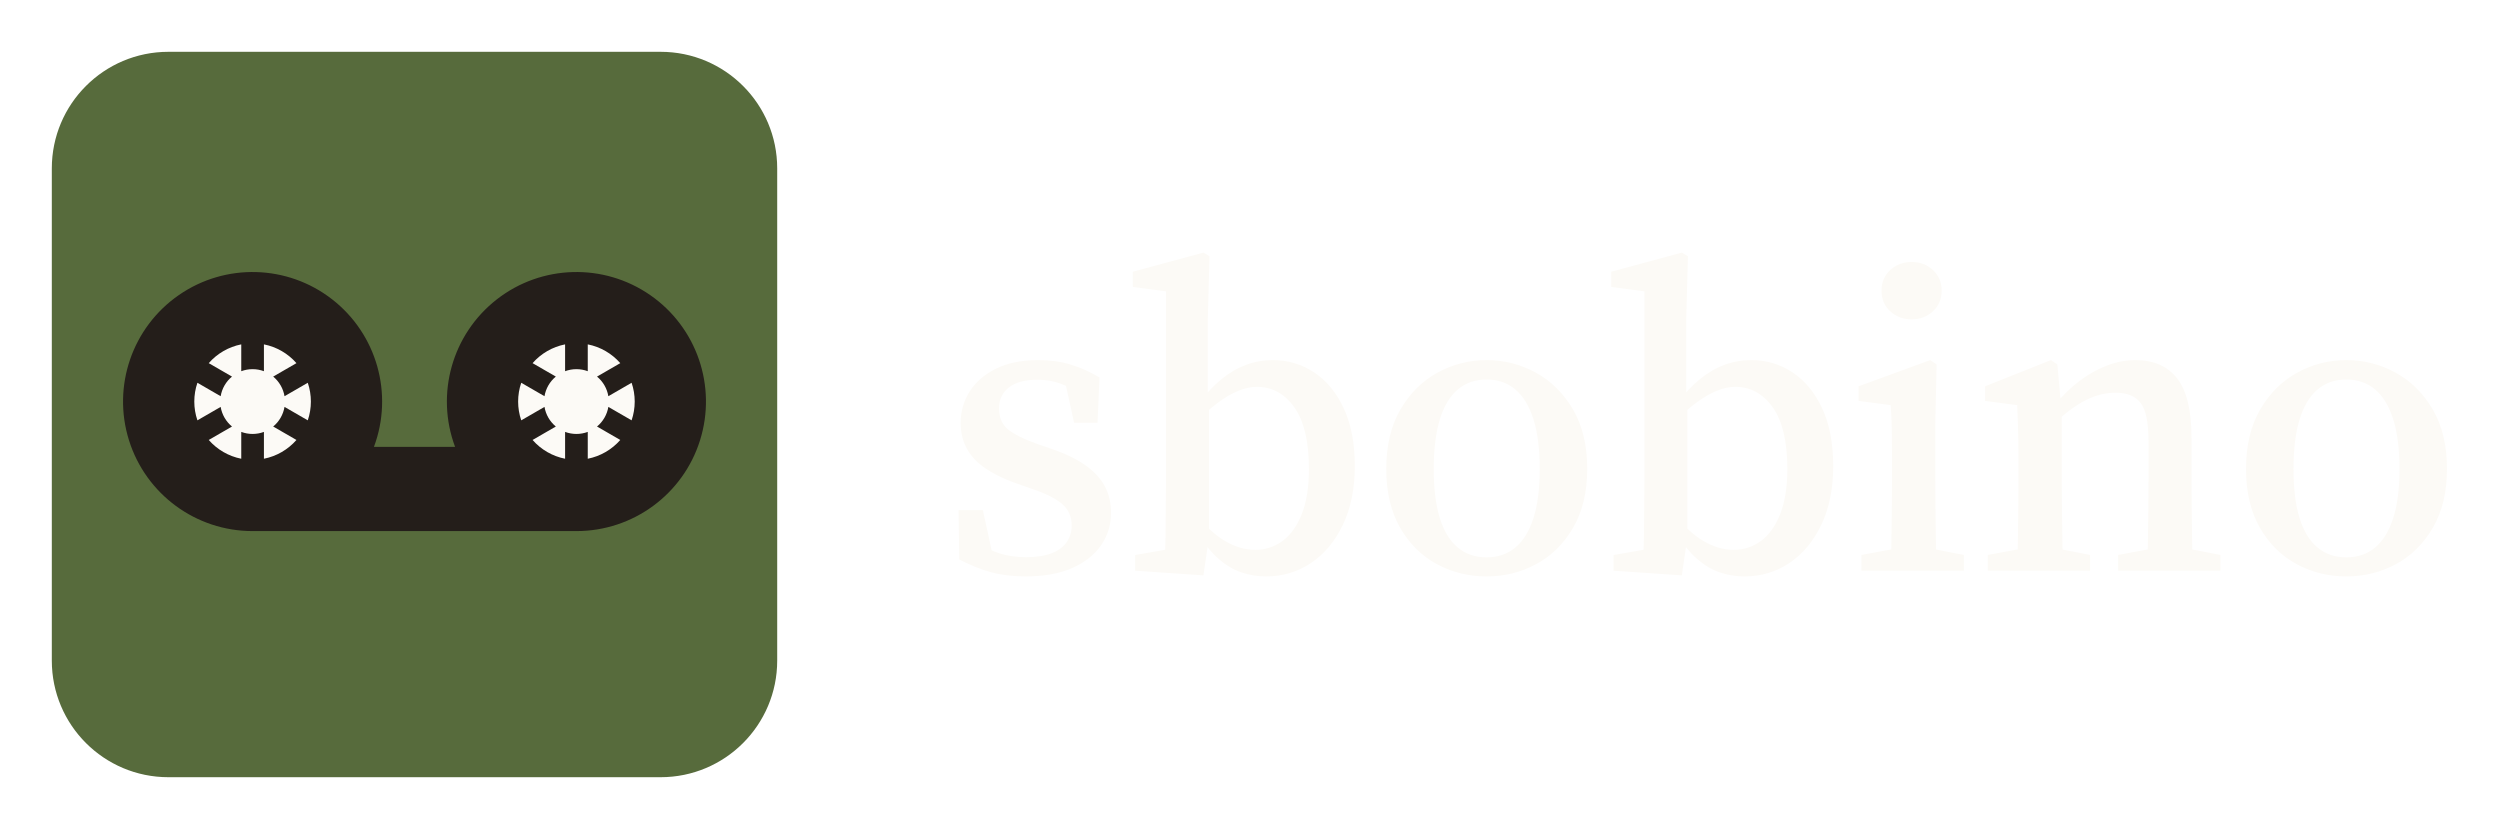
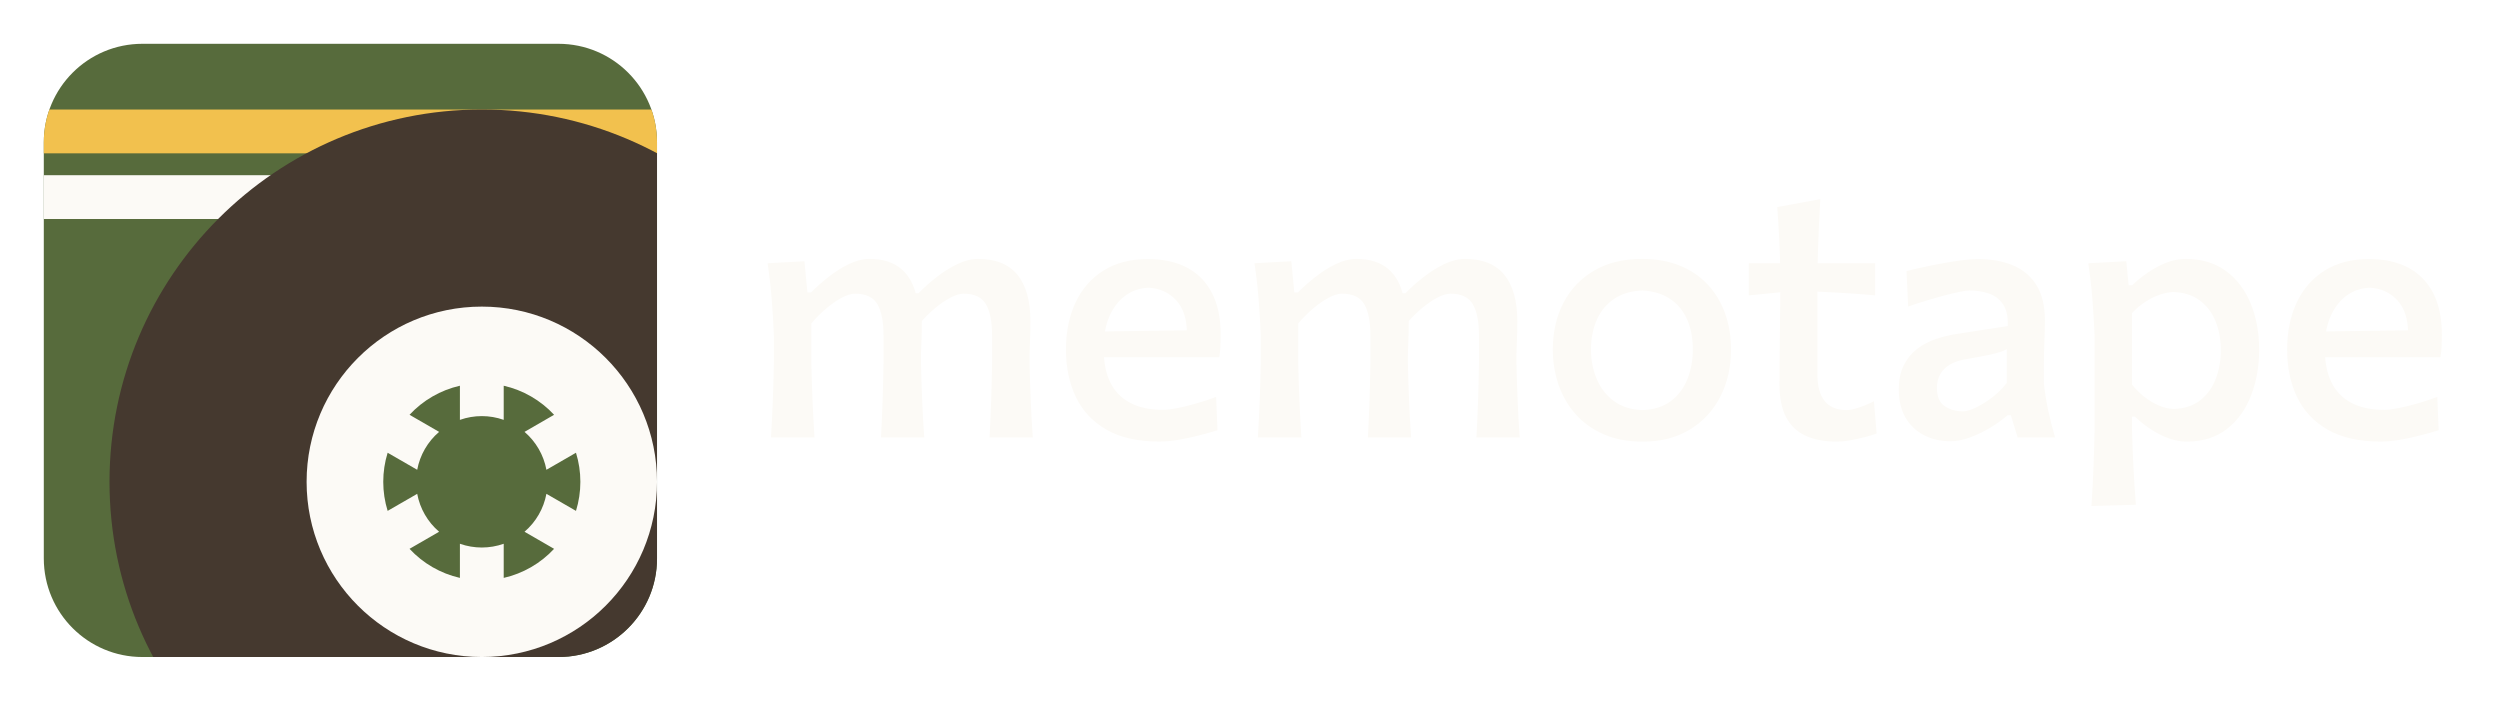
- <svg xmlns="http://www.w3.org/2000/svg" viewBox="0 0 772 256">
+ <svg xmlns="http://www.w3.org/2000/svg" viewBox="0 0 913.22 256">
+   <defs>
+     <clipPath id="m">
+       <path d="M52,16H204A36,36 0 0 1 240,52V204A36,36 0 0 1 204,240H52A36,36 0 0 1 16,204V52A36,36 0 0 1 52,16Z" />
+     </clipPath>
+   </defs>
  <path d="M52,16H204A36,36 0 0 1 240,52V204A36,36 0 0 1 204,240H52A36,36 0 0 1 16,204V52A36,36 0 0 1 52,16Z" fill="#576b3c" />
-   <path d="M115.47,138A40,40 0 1 0 78,164L178,164A40,40 0 1 0 140.53,138Z" fill="#241e1a" />
-   <path d="M74.5,106.34L74.5,114.63A10,10 0 0 1 81.5,114.63L81.5,106.34A18,18 0 0 1 91.54,112.14L84.36,116.29A10,10 0 0 1 87.86,122.35L95.04,118.2A18,18 0 0 1 95.04,129.8L87.86,125.65A10,10 0 0 1 84.36,131.71L91.54,135.86A18,18 0 0 1 81.5,141.66L81.5,133.37A10,10 0 0 1 74.5,133.37L74.5,141.66A18,18 0 0 1 64.46,135.86L71.64,131.71A10,10 0 0 1 68.14,125.65L60.96,129.8A18,18 0 0 1 60.96,118.2L68.14,122.35A10,10 0 0 1 71.64,116.29L64.46,112.14A18,18 0 0 1 74.5,106.34Z M174.5,106.34L174.5,114.63A10,10 0 0 1 181.5,114.63L181.5,106.34A18,18 0 0 1 191.54,112.14L184.36,116.29A10,10 0 0 1 187.86,122.35L195.04,118.2A18,18 0 0 1 195.04,129.8L187.86,125.65A10,10 0 0 1 184.36,131.71L191.54,135.86A18,18 0 0 1 181.5,141.66L181.5,133.37A10,10 0 0 1 174.5,133.37L174.5,141.66A18,18 0 0 1 164.46,135.86L171.64,131.71A10,10 0 0 1 168.14,125.65L160.96,129.8A18,18 0 0 1 160.96,118.2L168.14,122.35A10,10 0 0 1 171.64,116.29L164.46,112.14A18,18 0 0 1 174.5,106.34Z" fill="#fcfaf6" />
-   <path d="M316.627 178.0Q310.823 178.0 306.005 176.691Q301.187 175.381 296.217 172.741L296.0 157.533H303.51L307.105 173.997H301.381V167.216Q304.9 169.669 308.595 170.864Q312.289 172.059 316.823 172.059Q321.561 172.059 324.71 170.854Q327.859 169.648 329.398 167.407Q330.937 165.165 330.937 162.272Q330.937 158.14 327.955 155.606Q324.973 153.072 318.779 151.002L312.673 148.843Q307.924 147.062 304.29 144.625Q300.655 142.188 298.656 138.694Q296.656 135.201 296.656 130.517Q296.656 125.314 299.406 120.939Q302.155 116.565 307.496 113.883Q312.837 111.202 320.549 111.202Q326.063 111.202 330.594 112.566Q335.125 113.931 339.528 116.555L338.919 130.533H331.678L328.528 116.244H333.956V122.096Q330.686 119.62 327.43 118.437Q324.173 117.254 320.35 117.254Q314.6 117.254 311.549 119.648Q308.499 122.041 308.499 126.107Q308.499 130.247 311.188 132.518Q313.877 134.789 320.499 137.179L325.084 138.736Q331.416 140.947 335.402 143.843Q339.388 146.739 341.238 150.289Q343.089 153.838 343.089 158.363Q343.089 163.875 340.052 168.314Q337.015 172.753 331.157 175.377Q325.299 178.0 316.627 178.0ZM350.529 176.233V171.39L359.805 169.77Q359.938 166.404 359.945 162.542Q359.952 158.679 360.008 154.935Q360.065 151.191 360.065 148.258V89.968L349.817 88.604V83.91L371.636 78L373.498 79.134L372.965 98.839V122.727L373.33 124.319V165.626V165.932L371.615 177.673ZM390.937 178.0Q387.001 178.0 383.311 176.746Q379.622 175.492 376.173 172.454Q372.724 169.416 369.618 164.125H367.461L368.642 157.99Q373.451 164.187 378.165 166.991Q382.879 169.796 387.631 169.796Q392.229 169.796 395.98 167.095Q399.731 164.393 401.965 158.811Q404.199 153.23 404.199 144.802Q404.199 132.169 399.703 125.812Q395.206 119.454 388.087 119.454Q385.382 119.454 382.318 120.713Q379.254 121.972 375.824 124.546Q372.393 127.12 368.389 131.264L367.227 124.76H370.059Q373.517 120.083 377.167 117.11Q380.817 114.138 384.776 112.67Q388.736 111.202 393.043 111.202Q400.096 111.202 405.83 115.011Q411.563 118.82 414.963 126.118Q418.364 133.417 418.364 143.937Q418.364 154.322 414.715 161.992Q411.067 169.661 404.866 173.83Q398.664 178.0 390.937 178.0ZM459.057 178.0Q450.761 178.0 443.698 174.199Q436.635 170.399 432.357 162.95Q428.079 155.501 428.079 144.804Q428.079 133.988 432.443 126.477Q436.806 118.966 443.88 115.084Q450.955 111.202 459.057 111.202Q467.176 111.202 474.248 115.063Q481.32 118.924 485.727 126.418Q490.134 133.912 490.134 144.76Q490.134 155.483 485.788 162.939Q481.441 170.396 474.386 174.198Q467.332 178.0 459.057 178.0ZM459.057 172.112Q464.301 172.112 467.948 169.071Q471.595 166.03 473.531 159.986Q475.466 153.943 475.466 144.819Q475.466 135.593 473.531 129.476Q471.595 123.359 467.948 120.275Q464.301 117.19 459.057 117.19Q453.812 117.19 450.16 120.281Q446.507 123.373 444.621 129.506Q442.736 135.64 442.736 144.864Q442.736 153.976 444.621 160.009Q446.507 166.043 450.16 169.077Q453.812 172.112 459.057 172.112ZM498.262 176.233V171.39L507.538 169.77Q507.672 166.404 507.678 162.542Q507.685 158.679 507.742 154.935Q507.798 151.191 507.798 148.258V89.968L497.55 88.604V83.91L519.37 78L521.232 79.134L520.699 98.839V122.727L521.063 124.319V165.626V165.932L519.348 177.673ZM538.67 178.0Q534.734 178.0 531.044 176.746Q527.355 175.492 523.906 172.454Q520.457 169.416 517.352 164.125H515.194L516.375 157.99Q521.185 164.187 525.899 166.991Q530.613 169.796 535.364 169.796Q539.962 169.796 543.713 167.095Q547.464 164.393 549.698 158.811Q551.932 153.23 551.932 144.802Q551.932 132.169 547.436 125.812Q542.94 119.454 535.82 119.454Q533.116 119.454 530.052 120.713Q526.988 121.972 523.557 124.546Q520.126 127.12 516.122 131.264L514.961 124.76H517.793Q521.251 120.083 524.9 117.11Q528.55 114.138 532.51 112.67Q536.47 111.202 540.777 111.202Q547.83 111.202 553.563 115.011Q559.297 118.82 562.697 126.118Q566.097 133.417 566.097 143.937Q566.097 154.322 562.449 161.992Q558.801 169.661 552.599 173.83Q546.397 178.0 538.67 178.0ZM574.808 176.213V171.37L588.665 168.803H593.308L606.442 171.37V176.213ZM583.837 176.213Q583.986 173.141 584.054 168.144Q584.122 163.147 584.188 157.755Q584.255 152.362 584.255 148.212V142.011Q584.255 136.518 584.189 132.821Q584.124 129.125 583.857 125.104L573.936 123.801V119.286L596.05 111.202L598.032 112.535L597.619 130.795V148.211Q597.619 152.361 597.686 157.754Q597.753 163.147 597.826 168.144Q597.899 173.141 598.037 176.213ZM590.299 98.617Q586.422 98.617 583.718 96.134Q581.013 93.651 581.013 89.749Q581.013 85.86 583.718 83.382Q586.422 80.903 590.299 80.903Q594.19 80.903 596.888 83.383Q599.585 85.863 599.585 89.745Q599.585 93.64 596.888 96.129Q594.19 98.617 590.299 98.617ZM613.841 176.213V171.37L627.698 168.803H632.362L645.416 171.37V176.213ZM622.891 176.213Q623.039 173.141 623.107 168.144Q623.175 163.147 623.241 157.758Q623.308 152.368 623.308 148.221V141.625Q623.308 137.884 623.243 135.194Q623.177 132.505 623.11 130.14Q623.044 127.775 622.911 125.104L612.989 123.801V119.286L633.331 111.202L635.313 112.536L636.673 127.602V127.788V148.221Q636.673 152.368 636.739 157.758Q636.806 163.147 636.879 168.144Q636.952 173.141 637.09 176.213ZM654.074 176.213V171.37L667.863 168.803H672.495L685.66 171.37V176.213ZM663.044 176.213Q663.193 173.141 663.262 168.204Q663.331 163.267 663.396 157.878Q663.462 152.488 663.462 148.221V136.196Q663.462 127.69 661.067 124.478Q658.673 121.265 653.251 121.265Q650.25 121.265 647.24 122.254Q644.23 123.242 641.112 125.294Q637.994 127.345 634.534 130.6L633.144 125.031H634.57Q637.985 120.811 642.032 117.729Q646.08 114.648 650.521 112.925Q654.961 111.202 659.353 111.202Q667.906 111.202 672.322 116.874Q676.737 122.545 676.737 135.127V148.221Q676.737 152.488 676.804 157.878Q676.871 163.267 676.944 168.204Q677.017 173.141 677.155 176.213ZM724.55 178.0Q716.255 178.0 709.192 174.199Q702.129 170.399 697.851 162.95Q693.573 155.501 693.573 144.804Q693.573 133.988 697.936 126.477Q702.3 118.966 709.374 115.084Q716.449 111.202 724.55 111.202Q732.67 111.202 739.742 115.063Q746.814 118.924 751.221 126.418Q755.628 133.912 755.628 144.76Q755.628 155.483 751.281 162.939Q746.935 170.396 739.88 174.198Q732.826 178.0 724.55 178.0ZM724.55 172.112Q729.795 172.112 733.442 169.071Q737.089 166.03 739.024 159.986Q740.96 153.943 740.96 144.819Q740.96 135.593 739.024 129.476Q737.089 123.359 733.442 120.275Q729.795 117.19 724.55 117.19Q719.306 117.19 715.653 120.281Q712.001 123.373 710.115 129.506Q708.229 135.64 708.229 144.864Q708.229 153.976 710.115 160.009Q712.001 166.043 715.653 169.077Q719.306 172.112 724.55 172.112Z" fill="#fcfaf6" />
+   <g clip-path="url(#m)">
+     <rect fill="#f2c14e" height="16" width="256" y="40" />
+     <rect fill="#fcfaf6" height="16" width="256" y="64" />
+     <path d="M40,176A136,136 0 1 1 312,176A136,136 0 1 1 40,176Z" fill="#45392f" />
+     <path d="M112,176A64,64 0 1 1 240,176A64,64 0 1 1 112,176Z" fill="#fcfaf6" />
+     <path d="M168,140.9L168,153.37A24,24 0 0 1 184,153.37L184,140.9A36,36 0 0 1 202.4,151.52L191.6,157.76A24,24 0 0 1 199.6,171.61L210.4,165.38A36,36 0 0 1 210.4,186.62L199.6,180.39A24,24 0 0 1 191.6,194.24L202.4,200.48A36,36 0 0 1 184,211.1L184,198.63A24,24 0 0 1 168,198.63L168,211.1A36,36 0 0 1 149.6,200.48L160.4,194.24A24,24 0 0 1 152.4,180.39L141.6,186.62A36,36 0 0 1 141.6,165.38L152.4,171.61A24,24 0 0 1 160.4,157.76L149.6,151.52A36,36 0 0 1 168,140.9Z" fill="#576b3c" />
+   </g>
+   <g fill="#fcfaf6" transform="translate(272 159.81) scale(0.064)">
+     <path d="M150.4 0Q157.1 -109.6 161 -211.1Q164.9 -312.6 167.2 -435.6V-578.2Q163.2 -680.4 155 -784.5Q146.8 -888.7 131.2 -994.4L341.4 -1006L358.4 -828.2H379.2Q422.7 -872 478.7 -916.2Q534.6 -960.4 595.4 -989.8Q656.2 -1019.2 713.6 -1019.2Q827.2 -1019.2 895 -961.5Q962.8 -903.8 984.8 -788.4L1000.4 -783.6Q1006.6 -756.9 1009.1 -727Q1011.6 -697 1011.6 -664Q1011.6 -599.8 1009 -541.2Q1006.4 -482.6 1006.4 -435.6Q1009.2 -313 1013.4 -211.2Q1017.5 -109.4 1025.2 0H778.4Q784.3 -109.4 787.6 -209.8Q790.9 -310.2 792.8 -425.2V-581.6Q792.8 -701.2 757.6 -761Q722.4 -820.8 630.4 -820.8Q597.9 -820.8 555 -798Q512 -775.3 466.4 -736.8Q420.8 -698.4 380.8 -651V-425.2Q383.4 -310.2 387.7 -209.8Q391.9 -109.4 398.8 0ZM1398 0Q1403.9 -109.4 1407.2 -209.8Q1410.5 -310.2 1412.4 -425.2V-581.6Q1412.4 -701.2 1377 -761Q1341.7 -820.8 1250 -820.8Q1217.5 -820.8 1174.4 -798Q1131.2 -775.3 1085.4 -736.8Q1039.6 -698.4 999.6 -651L969.6 -823.4H992.4Q1038.5 -870.6 1096.1 -915.6Q1153.6 -960.6 1214.6 -989.9Q1275.6 -1019.2 1333.2 -1019.2Q1482.6 -1019.2 1556.9 -928.9Q1631.2 -838.6 1631.2 -664Q1631.2 -599.2 1628.6 -540.9Q1626 -482.6 1626 -435.6Q1628.8 -313 1633 -211.1Q1637.1 -109.2 1644.8 0Z" />
+     <path d="M2366.5 23.2Q2183 23.2 2065.2 -44.7Q1947.4 -112.6 1890.7 -231Q1834.1 -349.4 1834.1 -502Q1834.1 -653.4 1888.7 -770.1Q1943.3 -886.7 2048 -952.6Q2152.7 -1018.5 2302 -1018.5Q2431.2 -1018.5 2524.2 -969.9Q2617.2 -921.2 2667.2 -825.2Q2717.2 -729.2 2717.2 -587Q2717.2 -548.6 2715.7 -518.4Q2714.2 -488.1 2709.2 -458.3L2522.4 -540.2Q2524.4 -554.6 2524.4 -568.3Q2524.4 -582 2524.4 -595.2Q2524.4 -717.8 2462 -784.4Q2399.5 -850.9 2304 -854.9Q2227.4 -851 2170.4 -807.6Q2113.4 -764.1 2081.6 -690.5Q2049.8 -616.9 2049.8 -523V-498Q2049.8 -392.3 2086.3 -316.2Q2122.8 -240 2198.3 -198.9Q2273.7 -157.8 2389.2 -157.8Q2420.2 -157.8 2470.5 -167.8Q2520.7 -177.8 2578.7 -194.5Q2636.8 -211.1 2691.2 -231.7L2699 -41.5Q2655.2 -27.9 2598.4 -13Q2541.6 2 2481 12.6Q2420.5 23.2 2366.5 23.2ZM1920.2 -458.3V-603.6L2581.3 -612.4L2709.2 -559.2V-458.3Z" />
+     <path d="M2929.4 0Q2936.1 -109.6 2940 -211.1Q2943.9 -312.6 2946.2 -435.6V-578.2Q2942.2 -680.4 2934 -784.5Q2925.8 -888.7 2910.2 -994.4L3120.4 -1006L3137.4 -828.2H3158.2Q3201.7 -872 3257.7 -916.2Q3313.6 -960.4 3374.4 -989.8Q3435.2 -1019.2 3492.6 -1019.2Q3606.2 -1019.2 3674 -961.5Q3741.8 -903.8 3763.8 -788.4L3779.4 -783.6Q3785.6 -756.9 3788.1 -727Q3790.6 -697 3790.6 -664Q3790.6 -599.8 3788 -541.2Q3785.4 -482.6 3785.4 -435.6Q3788.2 -313 3792.4 -211.2Q3796.5 -109.4 3804.2 0H3557.4Q3563.3 -109.4 3566.6 -209.8Q3569.9 -310.2 3571.8 -425.2V-581.6Q3571.8 -701.2 3536.6 -761Q3501.4 -820.8 3409.4 -820.8Q3376.9 -820.8 3334 -798Q3291 -775.3 3245.4 -736.8Q3199.8 -698.4 3159.8 -651V-425.2Q3162.4 -310.2 3166.7 -209.8Q3170.9 -109.4 3177.8 0ZM4177 0Q4182.9 -109.4 4186.2 -209.8Q4189.5 -310.2 4191.4 -425.2V-581.6Q4191.4 -701.2 4156 -761Q4120.7 -820.8 4029 -820.8Q3996.5 -820.8 3953.4 -798Q3910.2 -775.3 3864.4 -736.8Q3818.6 -698.4 3778.6 -651L3748.6 -823.4H3771.4Q3817.5 -870.6 3875.1 -915.6Q3932.6 -960.6 3993.6 -989.9Q4054.6 -1019.2 4112.2 -1019.2Q4261.6 -1019.2 4335.9 -928.9Q4410.2 -838.6 4410.2 -664Q4410.2 -599.2 4407.6 -540.9Q4405 -482.6 4405 -435.6Q4407.8 -313 4412 -211.1Q4416.1 -109.2 4423.8 0Z" />
+     <path d="M5125.6 23.6Q4998 23.6 4901.7 -19Q4805.4 -61.6 4741.1 -135.1Q4676.8 -208.6 4644.8 -303.4Q4612.8 -398.2 4612.8 -502Q4612.8 -650.8 4673.1 -767.6Q4733.4 -884.4 4847.3 -951.8Q4961.2 -1019.2 5121.6 -1019.2Q5245.2 -1019.2 5339.9 -980Q5434.6 -940.8 5499.4 -870.2Q5564.2 -799.6 5597.1 -705.6Q5630 -611.6 5630 -502Q5630 -353.4 5569.6 -234.4Q5509.2 -115.4 5396 -45.9Q5282.8 23.6 5125.6 23.6ZM5124.8 -156.4Q5222.6 -159.8 5286.5 -207.8Q5350.4 -255.8 5381.2 -333.2Q5412 -410.6 5412 -502Q5412 -601.4 5378.6 -675.5Q5345.2 -749.6 5280.9 -791.9Q5216.6 -834.2 5124.8 -839.2Q5027.6 -835.4 4962.2 -790.8Q4896.8 -746.2 4863.8 -671.4Q4830.8 -596.6 4830.8 -502Q4830.8 -411.8 4863.3 -334.4Q4895.8 -257 4960.9 -208.4Q5026 -159.8 5124.8 -156.4Z" />
+     <path d="M6235.4 23.6Q6128.2 23.6 6054.9 -10.4Q5981.6 -44.4 5944.1 -116.3Q5906.6 -188.2 5906.6 -302Q5906.6 -381.2 5907.5 -460.6Q5908.4 -540 5909.2 -619.4Q5910 -698.8 5910.9 -777.9Q5911.8 -857 5911.8 -936Q5909.5 -1042.2 5905.3 -1131.1Q5901.1 -1220 5893.8 -1315.2L6139.8 -1360.4Q6135.3 -1285 6132.2 -1219.3Q6129 -1153.6 6126.9 -1085.8Q6124.7 -1018 6123 -936V-361.2Q6123 -259.4 6164.6 -207.9Q6206.2 -156.4 6291.4 -156.4Q6315.6 -156.4 6359.8 -170.9Q6403.9 -185.4 6445.8 -206.8L6461 -22.8Q6431.2 -11.9 6390.4 -1.3Q6349.5 9.3 6308.1 16.5Q6266.7 23.6 6235.4 23.6ZM5731.4 -811.2V-994.4H6452.6V-811.2Q6355.2 -819.8 6255.9 -825.7Q6156.6 -831.6 6063.4 -834.8H5972.2Z" />
+     <path d="M6884.3 21.5Q6798.8 21.5 6731.7 -13Q6664.7 -47.5 6626.1 -113.3Q6587.6 -179.1 6587.6 -273.2Q6587.6 -355.6 6616.2 -412.5Q6644.8 -469.3 6691.9 -505.4Q6738.9 -541.4 6797 -561.3Q6855.1 -581.2 6914 -590.4L7209.4 -636.2Q7212.6 -716.6 7182.4 -760.6Q7152.2 -804.6 7101 -821.9Q7049.8 -839.2 6990.2 -839.2Q6973.8 -839.2 6936.8 -831.7Q6899.7 -824.2 6850.5 -811.3Q6801.3 -798.4 6746.8 -781.9Q6692.3 -765.3 6641.1 -747.6L6631.6 -949.7Q6666.3 -958.8 6719.1 -970.4Q6772 -982 6830.8 -992.9Q6889.7 -1003.9 6944.3 -1011.2Q6999 -1018.5 7038.2 -1018.5Q7153.8 -1018.5 7239.9 -982.1Q7326 -945.7 7373.8 -868.6Q7421.6 -791.4 7421.6 -668Q7421.6 -620.8 7418.8 -551.9Q7415.9 -483.1 7415.9 -422V-306.9Q7423.5 -235.9 7439 -161.1Q7454.6 -86.4 7479.6 0H7266L7227.2 -127.3H7209.1Q7162.6 -87.4 7105.6 -53.5Q7048.6 -19.7 6990.7 0.9Q6932.8 21.5 6884.3 21.5ZM6954.2 -149.1Q6981.6 -149.1 7026.6 -170.3Q7071.5 -191.6 7119.6 -228.1Q7167.7 -264.6 7203.9 -311.2L7204.1 -504.6Q7189.5 -495.6 7165.8 -487.7Q7142.1 -479.7 7094.8 -470Q7047.5 -460.2 6962.5 -445.3Q6913.7 -436.6 6878.7 -415.7Q6843.6 -394.9 6824.3 -361.3Q6805.1 -327.8 6805.1 -282.2Q6805.1 -209.3 6849.4 -179.2Q6893.8 -149.1 6954.2 -149.1Z" />
+     <path d="M7687.2 391.2Q7694.5 281.6 7698.7 176.5Q7702.9 71.4 7705.2 -51.6V-578.2Q7701.2 -679.2 7693 -783.9Q7684.8 -888.7 7669.2 -994.4L7886.2 -1006L7899.4 -869H7919.4Q7962 -909.2 8012.2 -943.4Q8062.3 -977.5 8116.5 -998.4Q8170.6 -1019.2 8225.6 -1019.2Q8360.2 -1019.2 8453.8 -951Q8547.4 -882.8 8595.9 -765.1Q8644.4 -647.4 8644.4 -499.6Q8644.4 -360.6 8598.9 -241.3Q8553.4 -122 8461.1 -49.2Q8368.8 23.6 8228.8 23.6Q8183.6 23.6 8134 6.7Q8084.3 -10.2 8033.6 -42Q7982.9 -73.8 7935.6 -118.8H7918.8V-41.2Q7922 74 7927.1 174.3Q7932.1 274.6 7940.8 384ZM8156 -162.8Q8249.2 -165.8 8309 -213.1Q8368.8 -260.4 8397.2 -335.8Q8425.6 -411.2 8425.6 -498Q8425.6 -589 8395.6 -663.2Q8365.6 -737.4 8305.3 -782.4Q8245 -827.4 8153.6 -830.4Q8118.3 -829 8077.5 -815.1Q8036.7 -801.3 7995.8 -775Q7954.8 -748.8 7918.8 -710.4V-301.6Q7951.1 -261.7 7990.2 -231.2Q8029.3 -200.6 8071.6 -182.6Q8113.8 -164.6 8156 -162.8Z" />
+     <path d="M9336.5 23.2Q9153 23.2 9035.2 -44.7Q8917.4 -112.6 8860.7 -231Q8804.1 -349.4 8804.1 -502Q8804.1 -653.4 8858.7 -770.1Q8913.3 -886.7 9018 -952.6Q9122.7 -1018.5 9272 -1018.5Q9401.2 -1018.5 9494.2 -969.9Q9587.2 -921.2 9637.2 -825.2Q9687.2 -729.2 9687.2 -587Q9687.2 -548.6 9685.7 -518.4Q9684.2 -488.1 9679.2 -458.3L9492.4 -540.2Q9494.4 -554.6 9494.4 -568.3Q9494.4 -582 9494.4 -595.2Q9494.4 -717.8 9432 -784.4Q9369.5 -850.9 9274 -854.9Q9197.4 -851 9140.4 -807.6Q9083.4 -764.1 9051.6 -690.5Q9019.8 -616.9 9019.8 -523V-498Q9019.8 -392.3 9056.3 -316.2Q9092.8 -240 9168.3 -198.9Q9243.7 -157.8 9359.2 -157.8Q9390.2 -157.8 9440.5 -167.8Q9490.7 -177.8 9548.7 -194.5Q9606.8 -211.1 9661.2 -231.7L9669 -41.5Q9625.2 -27.9 9568.4 -13Q9511.6 2 9451 12.6Q9390.5 23.2 9336.5 23.2ZM8890.2 -458.3V-603.6L9551.3 -612.4L9679.2 -559.2V-458.3Z" />
+   </g>
</svg>
